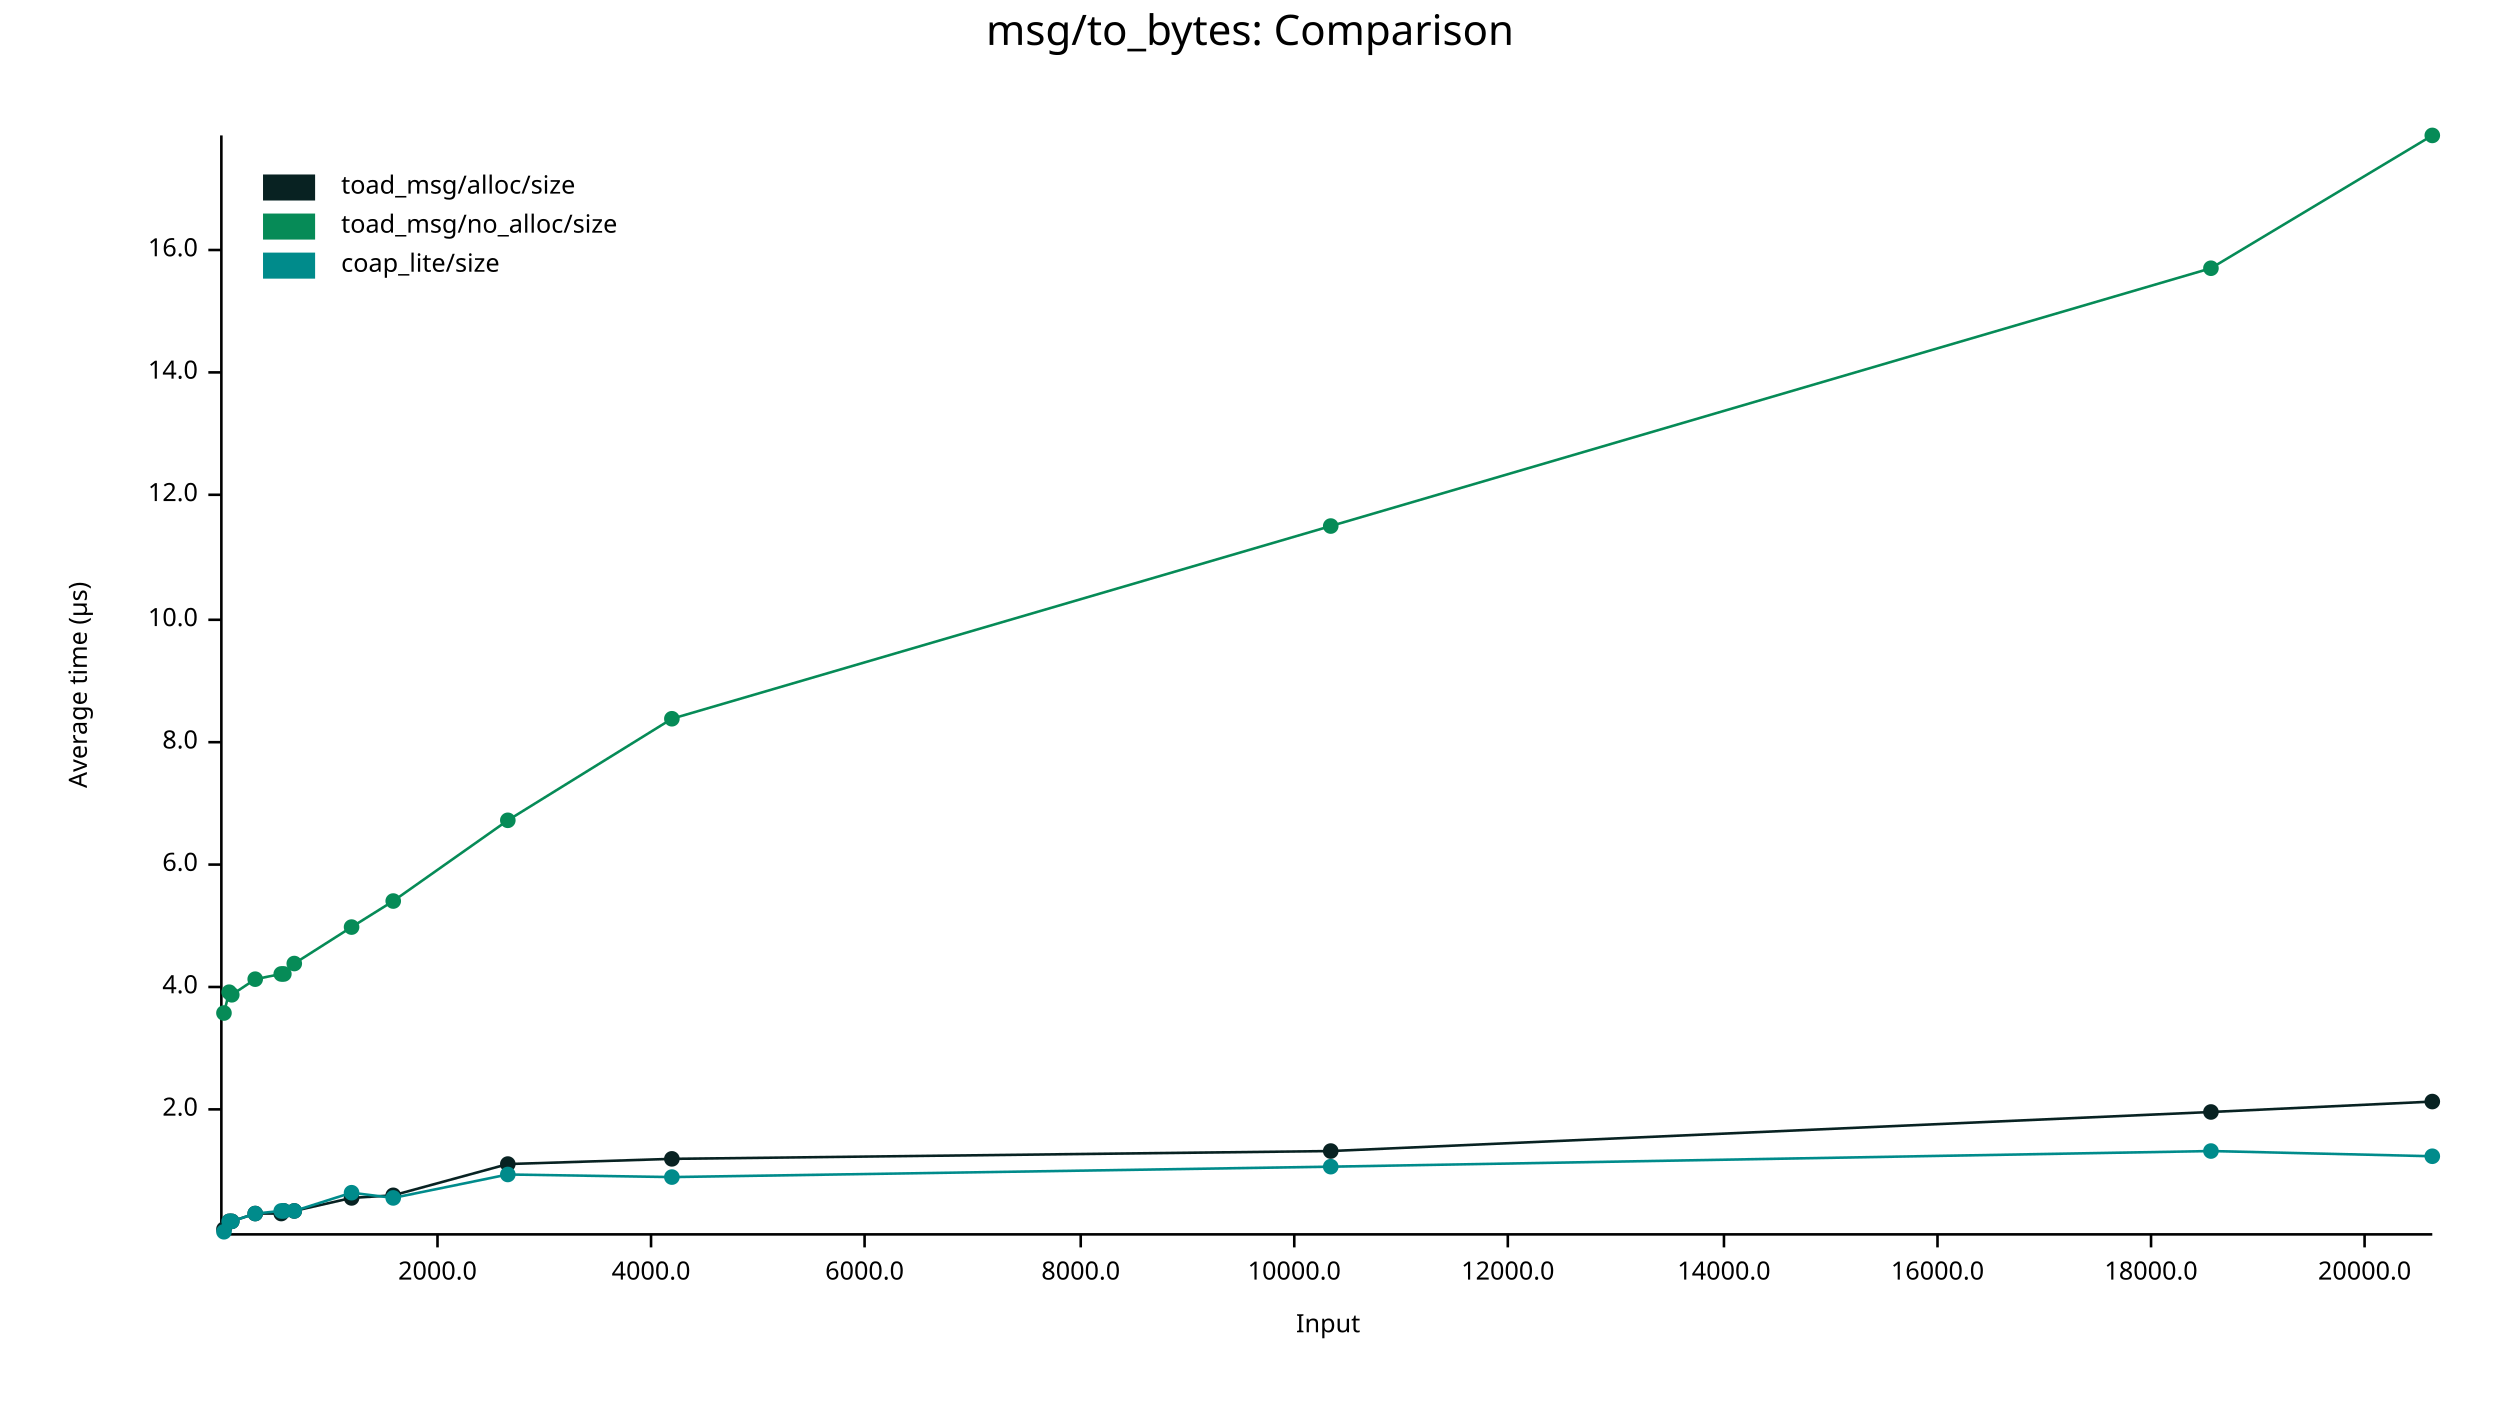
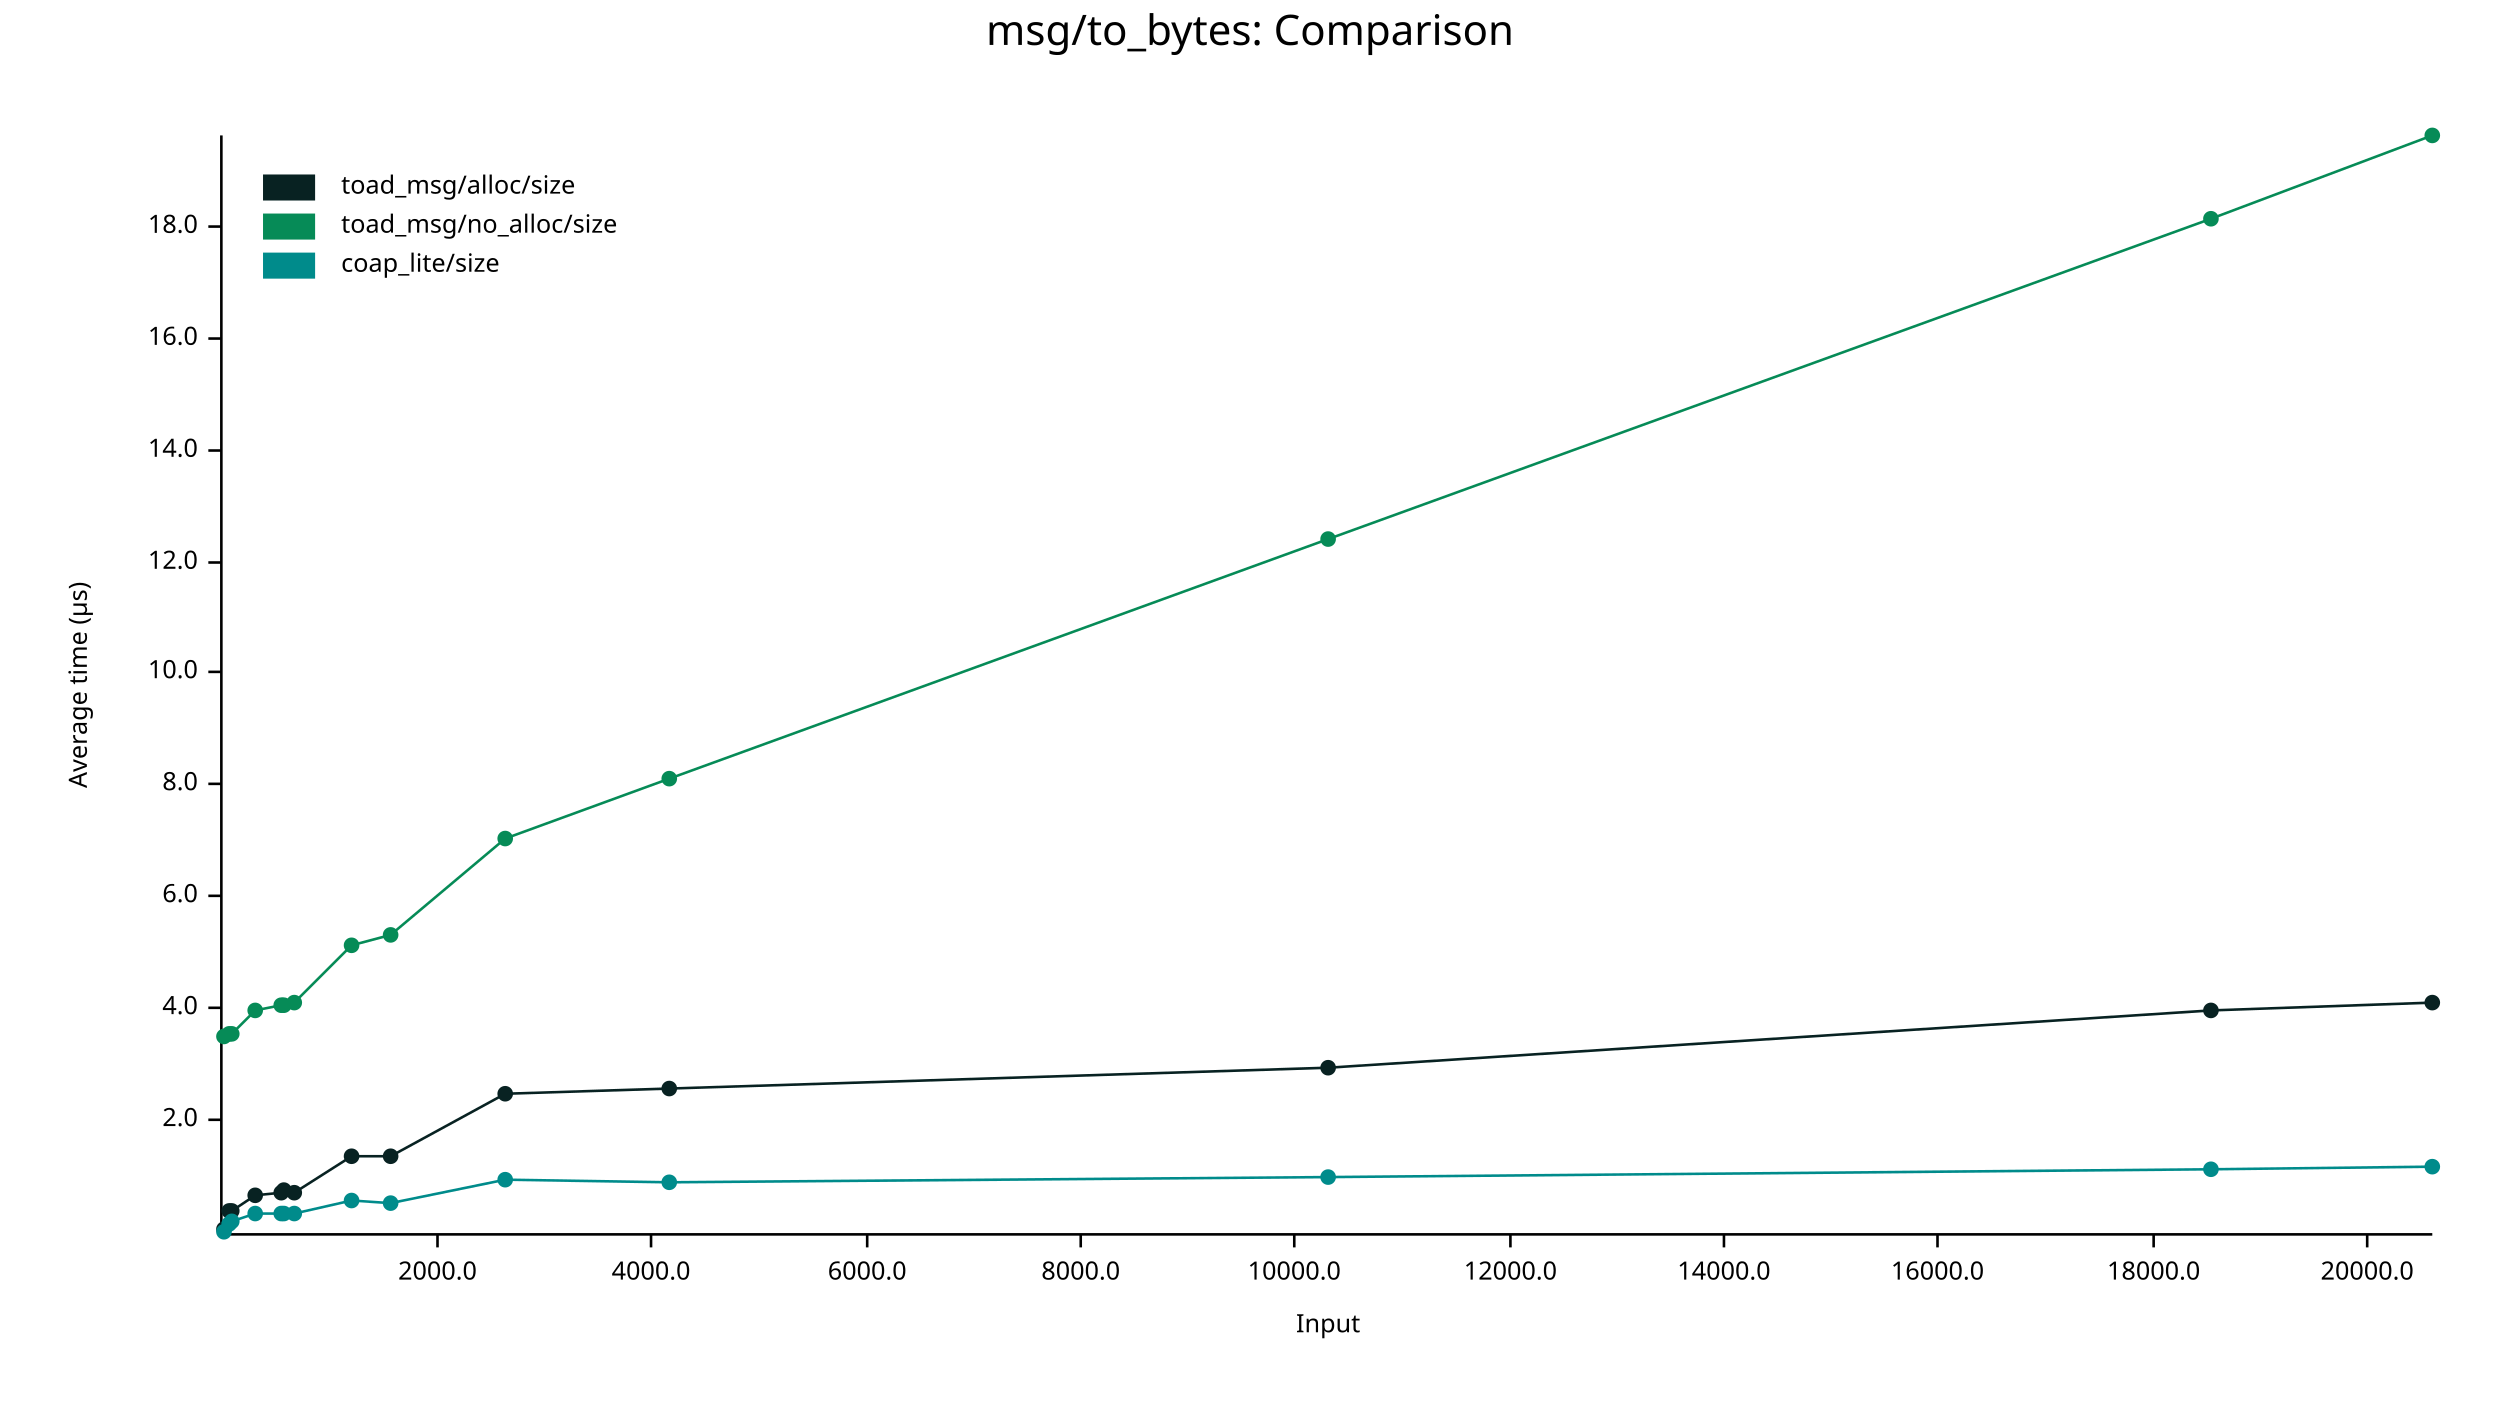
<svg xmlns="http://www.w3.org/2000/svg" width="960" height="540" viewBox="0 0 960 540">
  <text x="480" y="5" dy="0.76em" text-anchor="middle" font-family="sans-serif" font-size="16.129" opacity="1" fill="#000000">
msg/to_bytes: Comparison
</text>
  <text x="26" y="263" dy="0.76em" text-anchor="middle" font-family="sans-serif" font-size="9.677" opacity="1" fill="#000000" transform="rotate(270, 26, 263)">
Average time (µs)
</text>
  <text x="510" y="514" dy="-0.5ex" text-anchor="middle" font-family="sans-serif" font-size="9.677" opacity="1" fill="#000000">
Input
</text>
  <polyline fill="none" opacity="1" stroke="#000000" stroke-width="1" points="85,52 85,474 " />
-   <text x="76" y="426" dy="0.5ex" text-anchor="end" font-family="sans-serif" font-size="9.677" opacity="1" fill="#000000">
+   <text x="76" y="430" dy="0.5ex" text-anchor="end" font-family="sans-serif" font-size="9.677" opacity="1" fill="#000000">
2.0
</text>
-   <polyline fill="none" opacity="1" stroke="#000000" stroke-width="1" points="80,426 85,426 " />
-   <text x="76" y="379" dy="0.5ex" text-anchor="end" font-family="sans-serif" font-size="9.677" opacity="1" fill="#000000">
+   <polyline fill="none" opacity="1" stroke="#000000" stroke-width="1" points="80,430 85,430 " />
+   <text x="76" y="387" dy="0.5ex" text-anchor="end" font-family="sans-serif" font-size="9.677" opacity="1" fill="#000000">
4.0
</text>
-   <polyline fill="none" opacity="1" stroke="#000000" stroke-width="1" points="80,379 85,379 " />
-   <text x="76" y="332" dy="0.5ex" text-anchor="end" font-family="sans-serif" font-size="9.677" opacity="1" fill="#000000">
+   <polyline fill="none" opacity="1" stroke="#000000" stroke-width="1" points="80,387 85,387 " />
+   <text x="76" y="344" dy="0.5ex" text-anchor="end" font-family="sans-serif" font-size="9.677" opacity="1" fill="#000000">
6.0
</text>
-   <polyline fill="none" opacity="1" stroke="#000000" stroke-width="1" points="80,332 85,332 " />
-   <text x="76" y="285" dy="0.5ex" text-anchor="end" font-family="sans-serif" font-size="9.677" opacity="1" fill="#000000">
+   <polyline fill="none" opacity="1" stroke="#000000" stroke-width="1" points="80,344 85,344 " />
+   <text x="76" y="301" dy="0.5ex" text-anchor="end" font-family="sans-serif" font-size="9.677" opacity="1" fill="#000000">
8.0
</text>
-   <polyline fill="none" opacity="1" stroke="#000000" stroke-width="1" points="80,285 85,285 " />
-   <text x="76" y="238" dy="0.5ex" text-anchor="end" font-family="sans-serif" font-size="9.677" opacity="1" fill="#000000">
+   <polyline fill="none" opacity="1" stroke="#000000" stroke-width="1" points="80,301 85,301 " />
+   <text x="76" y="258" dy="0.5ex" text-anchor="end" font-family="sans-serif" font-size="9.677" opacity="1" fill="#000000">
10.0
</text>
-   <polyline fill="none" opacity="1" stroke="#000000" stroke-width="1" points="80,238 85,238 " />
-   <text x="76" y="190" dy="0.5ex" text-anchor="end" font-family="sans-serif" font-size="9.677" opacity="1" fill="#000000">
+   <polyline fill="none" opacity="1" stroke="#000000" stroke-width="1" points="80,258 85,258 " />
+   <text x="76" y="216" dy="0.5ex" text-anchor="end" font-family="sans-serif" font-size="9.677" opacity="1" fill="#000000">
12.0
</text>
-   <polyline fill="none" opacity="1" stroke="#000000" stroke-width="1" points="80,190 85,190 " />
-   <text x="76" y="143" dy="0.5ex" text-anchor="end" font-family="sans-serif" font-size="9.677" opacity="1" fill="#000000">
+   <polyline fill="none" opacity="1" stroke="#000000" stroke-width="1" points="80,216 85,216 " />
+   <text x="76" y="173" dy="0.5ex" text-anchor="end" font-family="sans-serif" font-size="9.677" opacity="1" fill="#000000">
14.0
</text>
-   <polyline fill="none" opacity="1" stroke="#000000" stroke-width="1" points="80,143 85,143 " />
-   <text x="76" y="96" dy="0.5ex" text-anchor="end" font-family="sans-serif" font-size="9.677" opacity="1" fill="#000000">
+   <polyline fill="none" opacity="1" stroke="#000000" stroke-width="1" points="80,173 85,173 " />
+   <text x="76" y="130" dy="0.5ex" text-anchor="end" font-family="sans-serif" font-size="9.677" opacity="1" fill="#000000">
16.0
</text>
-   <polyline fill="none" opacity="1" stroke="#000000" stroke-width="1" points="80,96 85,96 " />
+   <polyline fill="none" opacity="1" stroke="#000000" stroke-width="1" points="80,130 85,130 " />
+   <text x="76" y="87" dy="0.5ex" text-anchor="end" font-family="sans-serif" font-size="9.677" opacity="1" fill="#000000">
+ 18.0
+ </text>
+   <polyline fill="none" opacity="1" stroke="#000000" stroke-width="1" points="80,87 85,87 " />
  <polyline fill="none" opacity="1" stroke="#000000" stroke-width="1" points="86,474 934,474 " />
  <text x="168" y="484" dy="0.76em" text-anchor="middle" font-family="sans-serif" font-size="9.677" opacity="1" fill="#000000">
2000.0
</text>
  <polyline fill="none" opacity="1" stroke="#000000" stroke-width="1" points="168,474 168,479 " />
  <text x="250" y="484" dy="0.76em" text-anchor="middle" font-family="sans-serif" font-size="9.677" opacity="1" fill="#000000">
4000.0
</text>
  <polyline fill="none" opacity="1" stroke="#000000" stroke-width="1" points="250,474 250,479 " />
-   <text x="332" y="484" dy="0.76em" text-anchor="middle" font-family="sans-serif" font-size="9.677" opacity="1" fill="#000000">
+   <text x="333" y="484" dy="0.76em" text-anchor="middle" font-family="sans-serif" font-size="9.677" opacity="1" fill="#000000">
6000.0
</text>
-   <polyline fill="none" opacity="1" stroke="#000000" stroke-width="1" points="332,474 332,479 " />
+   <polyline fill="none" opacity="1" stroke="#000000" stroke-width="1" points="333,474 333,479 " />
  <text x="415" y="484" dy="0.76em" text-anchor="middle" font-family="sans-serif" font-size="9.677" opacity="1" fill="#000000">
8000.0
</text>
  <polyline fill="none" opacity="1" stroke="#000000" stroke-width="1" points="415,474 415,479 " />
  <text x="497" y="484" dy="0.76em" text-anchor="middle" font-family="sans-serif" font-size="9.677" opacity="1" fill="#000000">
10000.0
</text>
  <polyline fill="none" opacity="1" stroke="#000000" stroke-width="1" points="497,474 497,479 " />
-   <text x="579" y="484" dy="0.76em" text-anchor="middle" font-family="sans-serif" font-size="9.677" opacity="1" fill="#000000">
+   <text x="580" y="484" dy="0.76em" text-anchor="middle" font-family="sans-serif" font-size="9.677" opacity="1" fill="#000000">
12000.0
</text>
-   <polyline fill="none" opacity="1" stroke="#000000" stroke-width="1" points="579,474 579,479 " />
+   <polyline fill="none" opacity="1" stroke="#000000" stroke-width="1" points="580,474 580,479 " />
  <text x="662" y="484" dy="0.76em" text-anchor="middle" font-family="sans-serif" font-size="9.677" opacity="1" fill="#000000">
14000.0
</text>
  <polyline fill="none" opacity="1" stroke="#000000" stroke-width="1" points="662,474 662,479 " />
  <text x="744" y="484" dy="0.76em" text-anchor="middle" font-family="sans-serif" font-size="9.677" opacity="1" fill="#000000">
16000.0
</text>
  <polyline fill="none" opacity="1" stroke="#000000" stroke-width="1" points="744,474 744,479 " />
-   <text x="826" y="484" dy="0.76em" text-anchor="middle" font-family="sans-serif" font-size="9.677" opacity="1" fill="#000000">
+   <text x="827" y="484" dy="0.76em" text-anchor="middle" font-family="sans-serif" font-size="9.677" opacity="1" fill="#000000">
18000.0
</text>
-   <polyline fill="none" opacity="1" stroke="#000000" stroke-width="1" points="826,474 826,479 " />
-   <text x="908" y="484" dy="0.76em" text-anchor="middle" font-family="sans-serif" font-size="9.677" opacity="1" fill="#000000">
+   <polyline fill="none" opacity="1" stroke="#000000" stroke-width="1" points="827,474 827,479 " />
+   <text x="909" y="484" dy="0.76em" text-anchor="middle" font-family="sans-serif" font-size="9.677" opacity="1" fill="#000000">
20000.0
</text>
-   <polyline fill="none" opacity="1" stroke="#000000" stroke-width="1" points="908,474 908,479 " />
+   <polyline fill="none" opacity="1" stroke="#000000" stroke-width="1" points="909,474 909,479 " />
  <circle cx="86" cy="472" r="3" opacity="1" fill="#082222" stroke="none" stroke-width="1" />
-   <circle cx="88" cy="469" r="3" opacity="1" fill="#082222" stroke="none" stroke-width="1" />
-   <circle cx="89" cy="469" r="3" opacity="1" fill="#082222" stroke="none" stroke-width="1" />
-   <circle cx="98" cy="466" r="3" opacity="1" fill="#082222" stroke="none" stroke-width="1" />
-   <circle cx="108" cy="466" r="3" opacity="1" fill="#082222" stroke="none" stroke-width="1" />
-   <circle cx="109" cy="465" r="3" opacity="1" fill="#082222" stroke="none" stroke-width="1" />
-   <circle cx="113" cy="465" r="3" opacity="1" fill="#082222" stroke="none" stroke-width="1" />
-   <circle cx="135" cy="460" r="3" opacity="1" fill="#082222" stroke="none" stroke-width="1" />
-   <circle cx="151" cy="459" r="3" opacity="1" fill="#082222" stroke="none" stroke-width="1" />
-   <circle cx="195" cy="447" r="3" opacity="1" fill="#082222" stroke="none" stroke-width="1" />
-   <circle cx="258" cy="445" r="3" opacity="1" fill="#082222" stroke="none" stroke-width="1" />
-   <circle cx="511" cy="442" r="3" opacity="1" fill="#082222" stroke="none" stroke-width="1" />
-   <circle cx="849" cy="427" r="3" opacity="1" fill="#082222" stroke="none" stroke-width="1" />
-   <circle cx="934" cy="423" r="3" opacity="1" fill="#082222" stroke="none" stroke-width="1" />
-   <polyline fill="none" opacity="1" stroke="#082222" stroke-width="1" points="86,472 88,469 89,469 98,466 108,466 109,465 113,465 135,460 151,459 195,447 258,445 511,442 849,427 934,423 " />
-   <circle cx="86" cy="389" r="3" opacity="1" fill="#068B57" stroke="none" stroke-width="1" />
-   <circle cx="88" cy="381" r="3" opacity="1" fill="#068B57" stroke="none" stroke-width="1" />
-   <circle cx="89" cy="382" r="3" opacity="1" fill="#068B57" stroke="none" stroke-width="1" />
-   <circle cx="98" cy="376" r="3" opacity="1" fill="#068B57" stroke="none" stroke-width="1" />
-   <circle cx="108" cy="374" r="3" opacity="1" fill="#068B57" stroke="none" stroke-width="1" />
-   <circle cx="109" cy="374" r="3" opacity="1" fill="#068B57" stroke="none" stroke-width="1" />
-   <circle cx="113" cy="370" r="3" opacity="1" fill="#068B57" stroke="none" stroke-width="1" />
-   <circle cx="135" cy="356" r="3" opacity="1" fill="#068B57" stroke="none" stroke-width="1" />
-   <circle cx="151" cy="346" r="3" opacity="1" fill="#068B57" stroke="none" stroke-width="1" />
-   <circle cx="195" cy="315" r="3" opacity="1" fill="#068B57" stroke="none" stroke-width="1" />
-   <circle cx="258" cy="276" r="3" opacity="1" fill="#068B57" stroke="none" stroke-width="1" />
-   <circle cx="511" cy="202" r="3" opacity="1" fill="#068B57" stroke="none" stroke-width="1" />
-   <circle cx="849" cy="103" r="3" opacity="1" fill="#068B57" stroke="none" stroke-width="1" />
+   <circle cx="88" cy="465" r="3" opacity="1" fill="#082222" stroke="none" stroke-width="1" />
+   <circle cx="89" cy="465" r="3" opacity="1" fill="#082222" stroke="none" stroke-width="1" />
+   <circle cx="98" cy="459" r="3" opacity="1" fill="#082222" stroke="none" stroke-width="1" />
+   <circle cx="108" cy="458" r="3" opacity="1" fill="#082222" stroke="none" stroke-width="1" />
+   <circle cx="109" cy="457" r="3" opacity="1" fill="#082222" stroke="none" stroke-width="1" />
+   <circle cx="113" cy="458" r="3" opacity="1" fill="#082222" stroke="none" stroke-width="1" />
+   <circle cx="135" cy="444" r="3" opacity="1" fill="#082222" stroke="none" stroke-width="1" />
+   <circle cx="150" cy="444" r="3" opacity="1" fill="#082222" stroke="none" stroke-width="1" />
+   <circle cx="194" cy="420" r="3" opacity="1" fill="#082222" stroke="none" stroke-width="1" />
+   <circle cx="257" cy="418" r="3" opacity="1" fill="#082222" stroke="none" stroke-width="1" />
+   <circle cx="510" cy="410" r="3" opacity="1" fill="#082222" stroke="none" stroke-width="1" />
+   <circle cx="849" cy="388" r="3" opacity="1" fill="#082222" stroke="none" stroke-width="1" />
+   <circle cx="934" cy="385" r="3" opacity="1" fill="#082222" stroke="none" stroke-width="1" />
+   <polyline fill="none" opacity="1" stroke="#082222" stroke-width="1" points="86,472 88,465 89,465 98,459 108,458 109,457 113,458 135,444 150,444 194,420 257,418 510,410 849,388 934,385 " />
+   <circle cx="86" cy="398" r="3" opacity="1" fill="#068B57" stroke="none" stroke-width="1" />
+   <circle cx="88" cy="397" r="3" opacity="1" fill="#068B57" stroke="none" stroke-width="1" />
+   <circle cx="89" cy="397" r="3" opacity="1" fill="#068B57" stroke="none" stroke-width="1" />
+   <circle cx="98" cy="388" r="3" opacity="1" fill="#068B57" stroke="none" stroke-width="1" />
+   <circle cx="108" cy="386" r="3" opacity="1" fill="#068B57" stroke="none" stroke-width="1" />
+   <circle cx="109" cy="386" r="3" opacity="1" fill="#068B57" stroke="none" stroke-width="1" />
+   <circle cx="113" cy="385" r="3" opacity="1" fill="#068B57" stroke="none" stroke-width="1" />
+   <circle cx="135" cy="363" r="3" opacity="1" fill="#068B57" stroke="none" stroke-width="1" />
+   <circle cx="150" cy="359" r="3" opacity="1" fill="#068B57" stroke="none" stroke-width="1" />
+   <circle cx="194" cy="322" r="3" opacity="1" fill="#068B57" stroke="none" stroke-width="1" />
+   <circle cx="257" cy="299" r="3" opacity="1" fill="#068B57" stroke="none" stroke-width="1" />
+   <circle cx="510" cy="207" r="3" opacity="1" fill="#068B57" stroke="none" stroke-width="1" />
+   <circle cx="849" cy="84" r="3" opacity="1" fill="#068B57" stroke="none" stroke-width="1" />
  <circle cx="934" cy="52" r="3" opacity="1" fill="#068B57" stroke="none" stroke-width="1" />
-   <polyline fill="none" opacity="1" stroke="#068B57" stroke-width="1" points="86,389 88,381 89,382 98,376 108,374 109,374 113,370 135,356 151,346 195,315 258,276 511,202 849,103 934,52 " />
+   <polyline fill="none" opacity="1" stroke="#068B57" stroke-width="1" points="86,398 88,397 89,397 98,388 108,386 109,386 113,385 135,363 150,359 194,322 257,299 510,207 849,84 934,52 " />
  <circle cx="86" cy="473" r="3" opacity="1" fill="#008B8B" stroke="none" stroke-width="1" />
-   <circle cx="88" cy="469" r="3" opacity="1" fill="#008B8B" stroke="none" stroke-width="1" />
+   <circle cx="88" cy="470" r="3" opacity="1" fill="#008B8B" stroke="none" stroke-width="1" />
  <circle cx="89" cy="469" r="3" opacity="1" fill="#008B8B" stroke="none" stroke-width="1" />
  <circle cx="98" cy="466" r="3" opacity="1" fill="#008B8B" stroke="none" stroke-width="1" />
-   <circle cx="108" cy="465" r="3" opacity="1" fill="#008B8B" stroke="none" stroke-width="1" />
-   <circle cx="109" cy="465" r="3" opacity="1" fill="#008B8B" stroke="none" stroke-width="1" />
-   <circle cx="113" cy="465" r="3" opacity="1" fill="#008B8B" stroke="none" stroke-width="1" />
-   <circle cx="135" cy="458" r="3" opacity="1" fill="#008B8B" stroke="none" stroke-width="1" />
-   <circle cx="151" cy="460" r="3" opacity="1" fill="#008B8B" stroke="none" stroke-width="1" />
-   <circle cx="195" cy="451" r="3" opacity="1" fill="#008B8B" stroke="none" stroke-width="1" />
-   <circle cx="258" cy="452" r="3" opacity="1" fill="#008B8B" stroke="none" stroke-width="1" />
-   <circle cx="511" cy="448" r="3" opacity="1" fill="#008B8B" stroke="none" stroke-width="1" />
-   <circle cx="849" cy="442" r="3" opacity="1" fill="#008B8B" stroke="none" stroke-width="1" />
-   <circle cx="934" cy="444" r="3" opacity="1" fill="#008B8B" stroke="none" stroke-width="1" />
-   <polyline fill="none" opacity="1" stroke="#008B8B" stroke-width="1" points="86,473 88,469 89,469 98,466 108,465 109,465 113,465 135,458 151,460 195,451 258,452 511,448 849,442 934,444 " />
+   <circle cx="108" cy="466" r="3" opacity="1" fill="#008B8B" stroke="none" stroke-width="1" />
+   <circle cx="109" cy="466" r="3" opacity="1" fill="#008B8B" stroke="none" stroke-width="1" />
+   <circle cx="113" cy="466" r="3" opacity="1" fill="#008B8B" stroke="none" stroke-width="1" />
+   <circle cx="135" cy="461" r="3" opacity="1" fill="#008B8B" stroke="none" stroke-width="1" />
+   <circle cx="150" cy="462" r="3" opacity="1" fill="#008B8B" stroke="none" stroke-width="1" />
+   <circle cx="194" cy="453" r="3" opacity="1" fill="#008B8B" stroke="none" stroke-width="1" />
+   <circle cx="257" cy="454" r="3" opacity="1" fill="#008B8B" stroke="none" stroke-width="1" />
+   <circle cx="510" cy="452" r="3" opacity="1" fill="#008B8B" stroke="none" stroke-width="1" />
+   <circle cx="849" cy="449" r="3" opacity="1" fill="#008B8B" stroke="none" stroke-width="1" />
+   <circle cx="934" cy="448" r="3" opacity="1" fill="#008B8B" stroke="none" stroke-width="1" />
+   <polyline fill="none" opacity="1" stroke="#008B8B" stroke-width="1" points="86,473 88,470 89,469 98,466 108,466 109,466 113,466 135,461 150,462 194,453 257,454 510,452 849,449 934,448 " />
  <text x="131" y="67" dy="0.76em" text-anchor="start" font-family="sans-serif" font-size="9.677" opacity="1" fill="#000000">
toad_msg/alloc/size
</text>
  <text x="131" y="82" dy="0.76em" text-anchor="start" font-family="sans-serif" font-size="9.677" opacity="1" fill="#000000">
toad_msg/no_alloc/size
</text>
  <text x="131" y="97" dy="0.76em" text-anchor="start" font-family="sans-serif" font-size="9.677" opacity="1" fill="#000000">
coap_lite/size
</text>
  <rect x="101" y="67" width="20" height="10" opacity="1" fill="#082222" stroke="none" />
  <rect x="101" y="82" width="20" height="10" opacity="1" fill="#068B57" stroke="none" />
  <rect x="101" y="97" width="20" height="10" opacity="1" fill="#008B8B" stroke="none" />
</svg>
